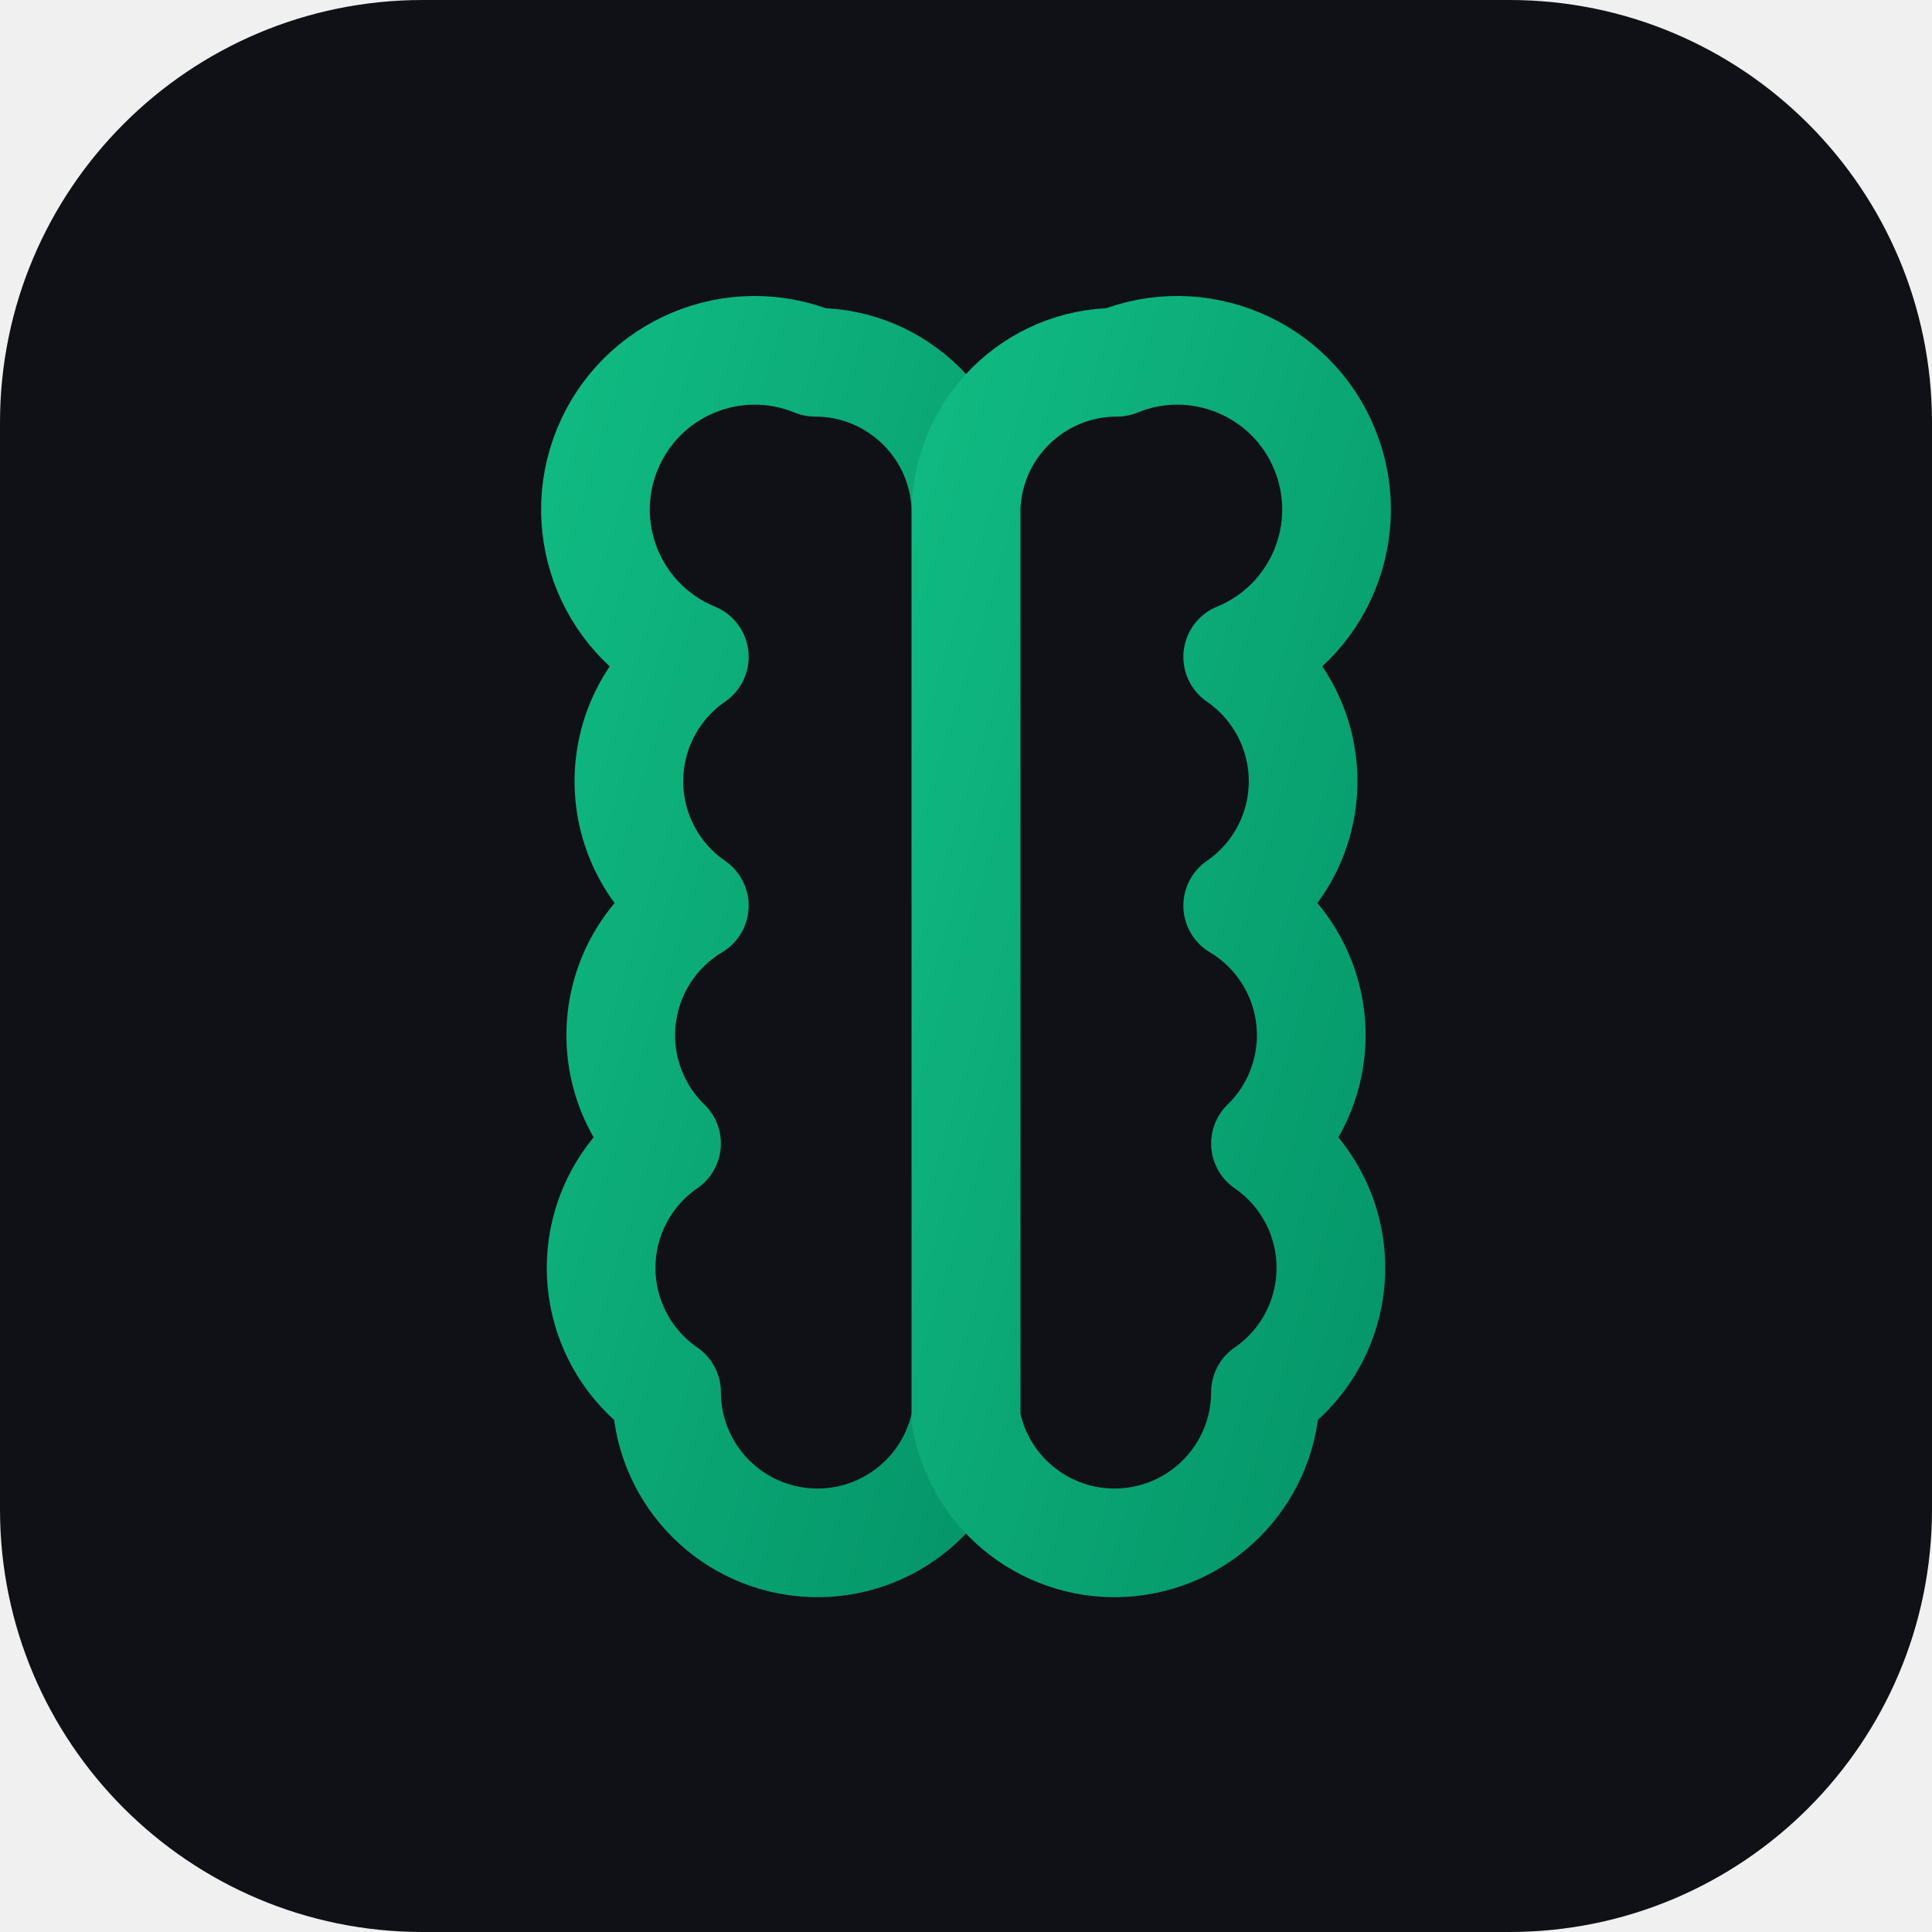
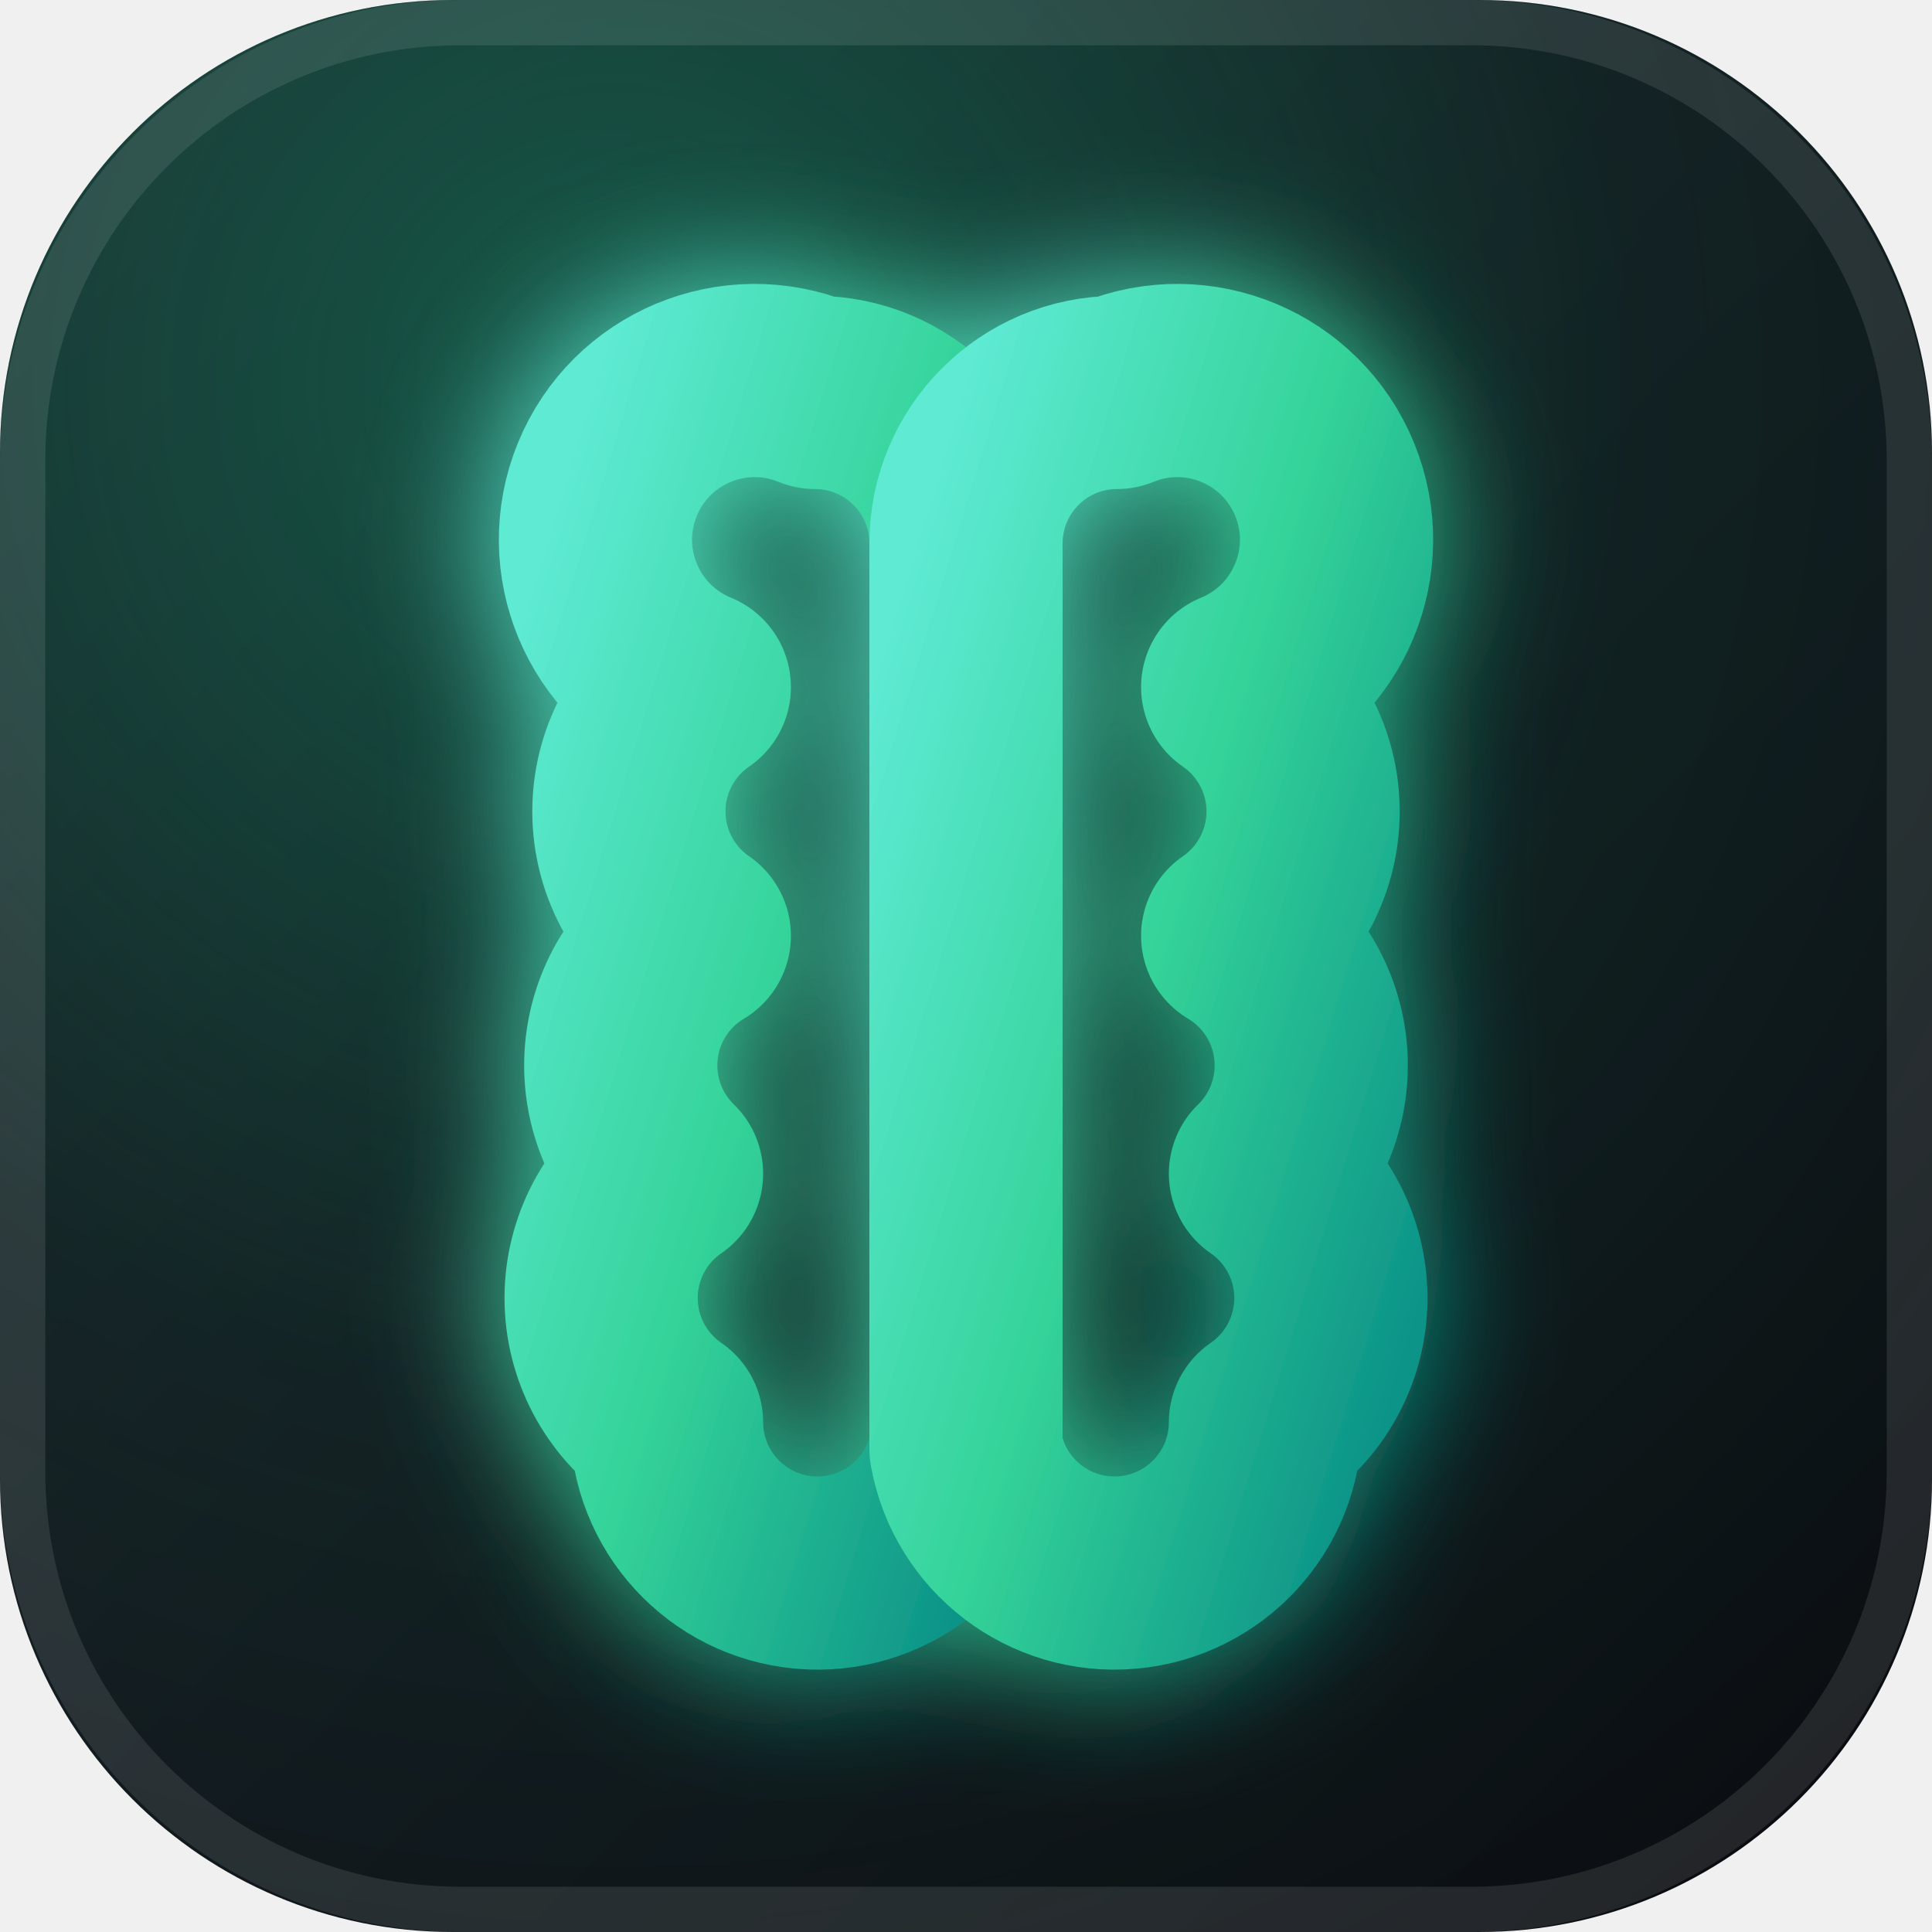
- <svg xmlns="http://www.w3.org/2000/svg" viewBox="0 0 32 32">
+ <svg xmlns="http://www.w3.org/2000/svg" viewBox="0 0 64 64">
  <defs>
-     <linearGradient id="cbgrad" x1="0" y1="0" x2="1" y2="1">
-       <stop offset="0" stop-color="#10b981" />
-       <stop offset="1" stop-color="#059669" />
+     <linearGradient id="cb-tile" x1="0" y1="0" x2="1" y2="1">
+       <stop offset="0" stop-color="#1d2129" />
+       <stop offset="0.55" stop-color="#11141a" />
+       <stop offset="1" stop-color="#0a0c10" />
    </linearGradient>
+     <radialGradient id="cb-lift" cx="0.32" cy="0.2" r="0.95">
+       <stop offset="0" stop-color="#10b981" stop-opacity="0.38" />
+       <stop offset="0.55" stop-color="#10b981" stop-opacity="0.08" />
+       <stop offset="1" stop-color="#10b981" stop-opacity="0" />
+     </radialGradient>
+     <linearGradient id="cb-mark" x1="0" y1="0" x2="1" y2="1">
+       <stop offset="0" stop-color="#5eead4" />
+       <stop offset="0.5" stop-color="#34d399" />
+       <stop offset="1" stop-color="#0d9488" />
+     </linearGradient>
+     <filter id="cb-bloom" x="-40%" y="-40%" width="180%" height="180%">
+       <feGaussianBlur stdDeviation="1.1" result="b" />
+       <feMerge>
+         <feMergeNode in="b" />
+         <feMergeNode in="SourceGraphic" />
+       </feMerge>
+     </filter>
  </defs>
-   <rect width="32" height="32" rx="7" fill="#0f1116" />
-   <g fill="none" stroke="url(#cbgrad)" stroke-width="1.8" stroke-linecap="round" stroke-linejoin="round" transform="translate(4 4) scale(1)">
+   <rect width="64" height="64" rx="15" fill="url(#cb-tile)" />
+   <rect width="64" height="64" rx="15" fill="url(#cb-lift)" />
+   <rect x="0.75" y="0.75" width="62.5" height="62.5" rx="14.5" fill="none" stroke="#ffffff" stroke-opacity="0.1" stroke-width="1.5" />
+   <g fill="none" stroke="url(#cb-mark)" stroke-width="3.2" stroke-linecap="round" stroke-linejoin="round" filter="url(#cb-bloom)" transform="translate(8 9) scale(2)">
    <path d="M9.5 2A2.5 2.5 0 0 1 12 4.5v15a2.5 2.5 0 0 1-4.96-.44 2.5 2.5 0 0 1 0-4.12A2.5 2.5 0 0 1 7.5 11a2.5 2.5 0 0 1 0-4.12A2.5 2.5 0 0 1 9.5 2Z" />
    <path d="M14.5 2A2.5 2.5 0 0 0 12 4.5v15a2.5 2.5 0 0 0 4.96-.44 2.5 2.5 0 0 0 0-4.12A2.5 2.5 0 0 0 16.5 11a2.5 2.5 0 0 0 0-4.12A2.5 2.5 0 0 0 14.5 2Z" />
  </g>
</svg>
